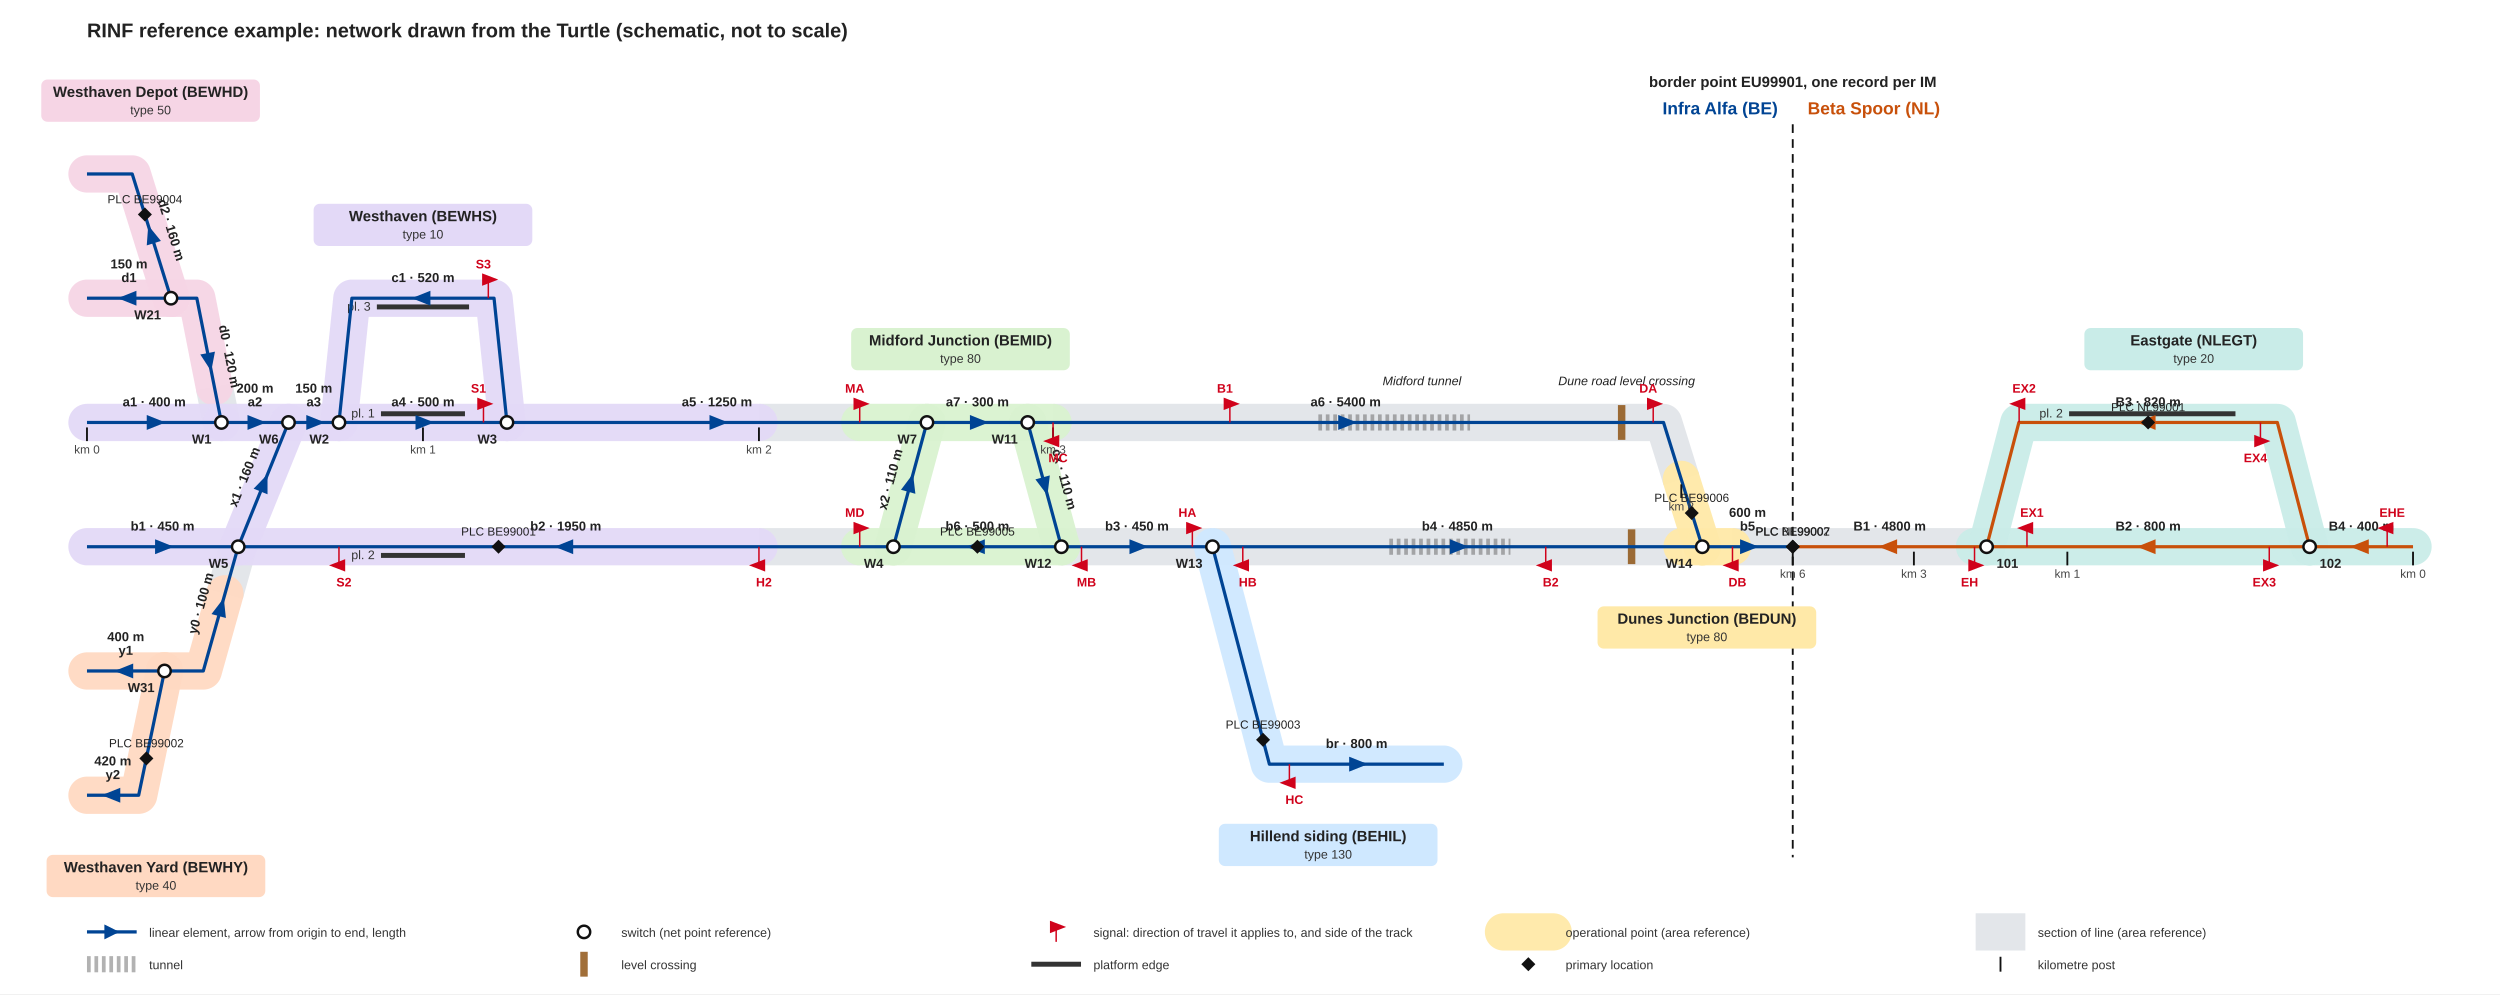
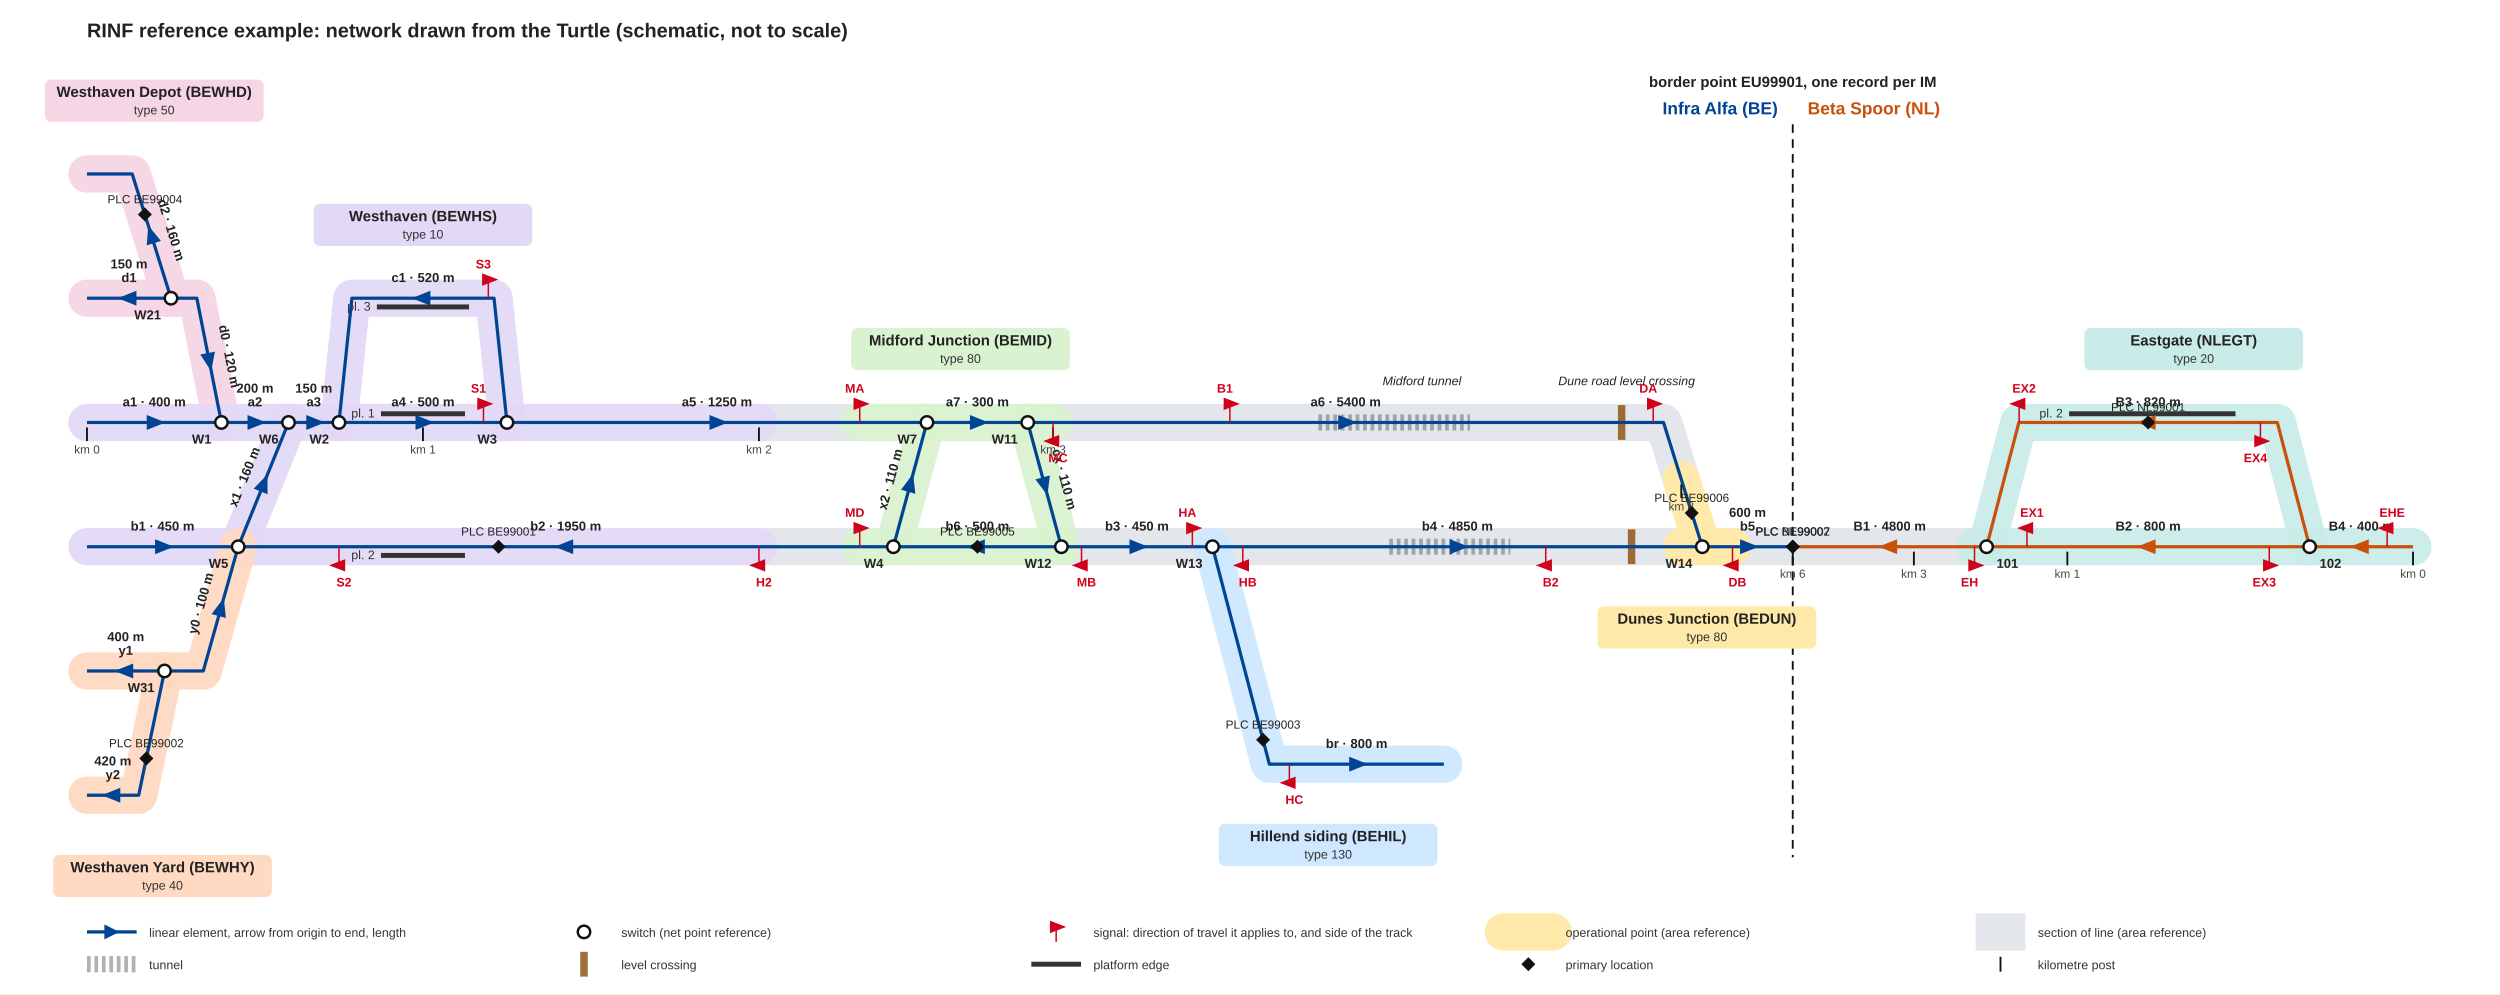
<svg xmlns="http://www.w3.org/2000/svg" viewBox="0 0 2012 800" width="2012" height="800">
  <style>text{font-family:Arial,Helvetica,sans-serif;font-size:11px;fill:#222}.le{fill:none;stroke-width:2.6;stroke-linejoin:round}
.lelab{font-size:10.5px;font-weight:bold}.op{fill:none;stroke-width:30;stroke-linecap:round;stroke-linejoin:round;opacity:.95}
.sol{fill:none;stroke:#e3e6ea;stroke-width:30;stroke-linecap:butt;stroke-linejoin:round}.tunnel{fill:none;stroke:#555;stroke-width:13;stroke-dasharray:3 3;opacity:.45}
.lc{stroke:#8a4b08;stroke-width:6;opacity:.8}.pe{fill:none;stroke:#333;stroke-width:4}.sw{fill:#fff;stroke:#111;stroke-width:2}
.swt{font-weight:bold;font-size:10.5px}.sig{fill:#d0021b}.sigl{stroke:#d0021b;stroke-width:1.2}.sigt{fill:#d0021b;font-size:10px;font-weight:bold}
.kp{stroke:#111;stroke-width:1.5}.kpt{font-size:9.5px;fill:#444}.pl{fill:#111}.plt{font-size:9.5px}.small{font-size:10px;fill:#333}.opname{font-weight:bold;font-size:12px}
.feat{font-size:10px;font-style:italic}.border{stroke:#111;stroke-width:1.5;stroke-dasharray:7 5}.imbe{fill:#004494;font-weight:bold;font-size:14px}.imnl{fill:#c8500a;font-weight:bold;font-size:14px}
.title{font-size:16px;font-weight:bold}</style>
  <rect width="2012" height="800" fill="#fff" />
  <text x="70" y="30" class="title">RINF reference example: network drawn from the Turtle (schematic, not to scale)</text>
  <path d="M1394.3,440.0 L1442.8,440.0" class="sol" />
  <path d="M975.8,440.0 L1353.7,440.0" class="sol" />
  <path d="M847.5,340.0 L1338.8,340.0 L1353.1,385.8" class="sol" />
  <path d="M854.2,440.0 L975.8,440.0" class="sol" />
  <path d="M610.8,340.0 L691.9,340.0" class="sol" />
  <path d="M691.9,440.0 L610.8,440.0" class="sol" />
-   <path d="M172.5,311.3 L178.2,340.0" class="sol" />
-   <path d="M181.0,477.9 L191.7,440.0" class="sol" />
+   <circle cx="178.2" cy="340.0" r="11" fill="none" stroke="#8d99ab" stroke-width="4" />
+   <circle cx="191.7" cy="440.0" r="11" fill="none" stroke="#8d99ab" stroke-width="4" />
  <path d="M1589.1,440.0 L1442.8,440.0" class="sol" />
  <line x1="1442.8" y1="100" x2="1442.8" y2="690" class="border" />
  <text x="1442.8" y="70.0" text-anchor="middle" class="opname">border point EU99901, one record per IM</text>
  <text x="1430.8" y="92.0" text-anchor="end" class="imbe">Infra Alfa (BE)</text>
  <text x="1454.8" y="92.0" text-anchor="start" class="imnl">Beta Spoor (NL)</text>
  <path d="M1353.1,385.8 L1370.0,440.0" class="op" stroke="#ffe9a8" />
  <path d="M1353.7,440.0 L1370.0,440.0" class="op" stroke="#ffe9a8" />
  <path d="M1370.0,440.0 L1394.3,440.0" class="op" stroke="#ffe9a8" />
  <path d="M975.8,440.0 L1021.6,615.0 L1162.0,615.0" class="op" stroke="#cfe8ff" />
  <path d="M691.9,340.0 L746.0,340.0" class="op" stroke="#d9f2d0" />
  <path d="M746.0,340.0 L827.1,340.0" class="op" stroke="#d9f2d0" />
  <path d="M827.1,340.0 L847.5,340.0" class="op" stroke="#d9f2d0" />
  <path d="M719.0,440.0 L691.9,440.0" class="op" stroke="#d9f2d0" />
  <path d="M854.2,440.0 L719.0,440.0" class="op" stroke="#d9f2d0" />
  <path d="M719.0,440.0 L746.0,340.0" class="op" stroke="#d9f2d0" />
  <path d="M827.1,340.0 L854.2,440.0" class="op" stroke="#d9f2d0" />
-   <path d="M137.6,240.0 L158.4,240.0 L172.5,311.3" class="op" stroke="#f6d5e5" />
+   <path d="M137.6,240.0 L158.4,240.0 L178.2,340.0" class="op" stroke="#f6d5e5" />
  <path d="M137.6,240.0 L70.0,240.0" class="op" stroke="#f6d5e5" />
  <path d="M137.6,240.0 L106.4,140.0 L70.0,140.0" class="op" stroke="#f6d5e5" />
  <path d="M70.0,340.0 L178.2,340.0" class="op" stroke="#e3d9f7" />
  <path d="M178.2,340.0 L232.2,340.0" class="op" stroke="#e3d9f7" />
  <path d="M232.2,340.0 L272.8,340.0" class="op" stroke="#e3d9f7" />
  <path d="M272.8,340.0 L408.0,340.0" class="op" stroke="#e3d9f7" />
  <path d="M408.0,340.0 L610.8,340.0" class="op" stroke="#e3d9f7" />
  <path d="M70.0,440.0 L191.7,440.0" class="op" stroke="#e3d9f7" />
  <path d="M610.8,440.0 L191.7,440.0" class="op" stroke="#e3d9f7" />
  <path d="M408.0,340.0 L397.6,240.0 L283.2,240.0 L272.8,340.0" class="op" stroke="#e3d9f7" />
  <path d="M191.7,440.0 L232.2,340.0" class="op" stroke="#e3d9f7" />
-   <path d="M132.4,540.0 L163.6,540.0 L181.0,477.9" class="op" stroke="#ffd9c2" />
+   <path d="M132.4,540.0 L163.6,540.0 L191.7,440.0" class="op" stroke="#ffd9c2" />
  <path d="M132.4,540.0 L70.0,540.0" class="op" stroke="#ffd9c2" />
  <path d="M132.4,540.0 L111.6,640.0 L70.0,640.0" class="op" stroke="#ffd9c2" />
  <path d="M1942.0,440.0 L1858.8,440.0" class="op" stroke="#c9ece8" />
  <path d="M1858.8,440.0 L1598.8,440.0" class="op" stroke="#c9ece8" />
  <path d="M1598.8,440.0 L1589.1,440.0" class="op" stroke="#c9ece8" />
  <path d="M1858.8,440.0 L1832.8,340.0 L1624.8,340.0 L1598.8,440.0" class="op" stroke="#c9ece8" />
  <path d="M1061.0,340.0 L1183.1,340.0" class="tunnel" />
  <path d="M1118.1,440.0 L1215.6,440.0" class="tunnel" />
  <text x="1144.4" y="310.0" text-anchor="middle" class="feat">Midford tunnel</text>
  <line x1="1305.1" y1="326.0" x2="1305.1" y2="354.0" class="lc" />
  <line x1="1313.1" y1="426.0" x2="1313.1" y2="454.0" class="lc" />
  <text x="1309.1" y="310.0" text-anchor="middle" class="feat">Dune road level crossing</text>
  <path d="M306.6,333.0 L374.2,333.0" class="pe" />
  <text x="301.6" y="336.0" text-anchor="end" class="small">pl. 1</text>
  <path d="M377.5,247.0 L303.3,247.0" class="pe" />
  <text x="298.3" y="250.0" text-anchor="end" class="small">pl. 3</text>
  <path d="M374.2,447.0 L306.6,447.0" class="pe" />
  <text x="301.6" y="450.0" text-anchor="end" class="small">pl. 2</text>
  <path d="M1799.1,333.0 L1665.2,333.0" class="pe" />
  <text x="1660.2" y="336.0" text-anchor="end" class="small">pl. 2</text>
  <path d="M70.0,340.0 L178.2,340.0" class="le" stroke="#004494" />
  <path d="M133.1,340.0 L118.1,346.0 L118.1,334.0Z" fill="#004494" />
  <text transform="translate(124.1,340.0) rotate(0.0)" y="-13" text-anchor="middle" class="lelab" fill="#004494">a1 · 400 m</text>
  <path d="M178.2,340.0 L232.2,340.0" class="le" stroke="#004494" />
  <path d="M214.2,340.0 L199.2,346.0 L199.2,334.0Z" fill="#004494" />
  <text transform="translate(205.2,340.0) rotate(0.0)" y="-24" text-anchor="middle" class="lelab" fill="#004494">200 m</text>
  <text transform="translate(205.2,340.0) rotate(0.0)" y="-13" text-anchor="middle" class="lelab" fill="#004494">a2</text>
  <path d="M232.2,340.0 L272.8,340.0" class="le" stroke="#004494" />
  <path d="M261.5,340.0 L246.5,346.0 L246.5,334.0Z" fill="#004494" />
  <text transform="translate(252.5,340.0) rotate(0.0)" y="-24" text-anchor="middle" class="lelab" fill="#004494">150 m</text>
  <text transform="translate(252.5,340.0) rotate(0.0)" y="-13" text-anchor="middle" class="lelab" fill="#004494">a3</text>
  <path d="M272.8,340.0 L408.0,340.0" class="le" stroke="#004494" />
  <path d="M349.4,340.0 L334.4,346.0 L334.4,334.0Z" fill="#004494" />
  <text transform="translate(340.4,340.0) rotate(0.0)" y="-13" text-anchor="middle" class="lelab" fill="#004494">a4 · 500 m</text>
  <path d="M408.0,340.0 L746.0,340.0" class="le" stroke="#004494" />
  <path d="M586.0,340.0 L571.0,346.0 L571.0,334.0Z" fill="#004494" />
  <text transform="translate(577.0,340.0) rotate(0.0)" y="-13" text-anchor="middle" class="lelab" fill="#004494">a5 · 1250 m</text>
  <path d="M827.1,340.0 L1338.8,340.0 L1370.0,440.0" class="le" stroke="#004494" />
  <path d="M1092.0,340.0 L1077.0,346.0 L1077.0,334.0Z" fill="#004494" />
  <text transform="translate(1083.0,340.0) rotate(0.0)" y="-13" text-anchor="middle" class="lelab" fill="#004494">a6 · 5400 m</text>
  <path d="M746.0,340.0 L827.1,340.0" class="le" stroke="#004494" />
  <path d="M795.6,340.0 L780.6,346.0 L780.6,334.0Z" fill="#004494" />
  <text transform="translate(786.6,340.0) rotate(0.0)" y="-13" text-anchor="middle" class="lelab" fill="#004494">a7 · 300 m</text>
  <path d="M70.0,440.0 L191.7,440.0" class="le" stroke="#004494" />
  <path d="M139.8,440.0 L124.8,446.0 L124.8,434.0Z" fill="#004494" />
  <text transform="translate(130.8,440.0) rotate(0.0)" y="-13" text-anchor="middle" class="lelab" fill="#004494">b1 · 450 m</text>
  <path d="M719.0,440.0 L191.7,440.0" class="le" stroke="#004494" />
  <path d="M446.3,440.0 L461.3,434.0 L461.3,446.0Z" fill="#004494" />
  <text transform="translate(455.3,440.0) rotate(360.0)" y="-13" text-anchor="middle" class="lelab" fill="#004494">b2 · 1950 m</text>
  <path d="M854.2,440.0 L975.8,440.0" class="le" stroke="#004494" />
  <path d="M924.0,440.0 L909.0,446.0 L909.0,434.0Z" fill="#004494" />
  <text transform="translate(915.0,440.0) rotate(0.0)" y="-13" text-anchor="middle" class="lelab" fill="#004494">b3 · 450 m</text>
  <path d="M975.8,440.0 L1370.0,440.0" class="le" stroke="#004494" />
  <path d="M1181.9,440.0 L1166.9,446.0 L1166.9,434.0Z" fill="#004494" />
  <text transform="translate(1172.9,440.0) rotate(0.0)" y="-13" text-anchor="middle" class="lelab" fill="#004494">b4 · 4850 m</text>
  <path d="M1370.0,440.0 L1442.8,440.0" class="le" stroke="#004494" />
  <path d="M1415.4,440.0 L1400.4,446.0 L1400.4,434.0Z" fill="#004494" />
  <text transform="translate(1406.4,440.0) rotate(0.0)" y="-24" text-anchor="middle" class="lelab" fill="#004494">600 m</text>
  <text transform="translate(1406.4,440.0) rotate(0.0)" y="-13" text-anchor="middle" class="lelab" fill="#004494">b5</text>
  <path d="M854.2,440.0 L719.0,440.0" class="le" stroke="#004494" />
  <path d="M777.6,440.0 L792.6,434.0 L792.6,446.0Z" fill="#004494" />
  <text transform="translate(786.6,440.0) rotate(360.0)" y="-13" text-anchor="middle" class="lelab" fill="#004494">b6 · 500 m</text>
  <path d="M975.8,440.0 L1021.6,615.0 L1162.0,615.0" class="le" stroke="#004494" />
  <path d="M1100.8,615.0 L1085.8,621.0 L1085.8,609.0Z" fill="#004494" />
  <text transform="translate(1091.8,615.0) rotate(0.0)" y="-13" text-anchor="middle" class="lelab" fill="#004494">br · 800 m</text>
  <path d="M408.0,340.0 L397.6,240.0 L283.2,240.0 L272.8,340.0" class="le" stroke="#004494" />
  <path d="M331.4,240.0 L346.4,234.0 L346.4,246.0Z" fill="#004494" />
  <text transform="translate(340.4,240.0) rotate(360.0)" y="-13" text-anchor="middle" class="lelab" fill="#004494">c1 · 520 m</text>
  <path d="M827.1,340.0 L854.2,440.0" class="le" stroke="#004494" />
  <path d="M843.0,398.7 L833.3,385.8 L844.9,382.6Z" fill="#004494" />
  <text transform="translate(840.6,390.0) rotate(74.9)" y="-13" text-anchor="middle" class="lelab" fill="#004494">cx · 110 m</text>
  <path d="M137.6,240.0 L158.4,240.0 L178.2,340.0" class="le" stroke="#004494" />
  <path d="M170.0,298.8 L161.2,285.3 L173.0,283.0Z" fill="#004494" />
  <text transform="translate(168.3,290.0) rotate(78.8)" y="-13" text-anchor="middle" class="lelab" fill="#004494">d0 · 120 m</text>
  <path d="M137.6,240.0 L70.0,240.0" class="le" stroke="#004494" />
  <path d="M94.8,240.0 L109.8,234.0 L109.8,246.0Z" fill="#004494" />
  <text transform="translate(103.8,240.0) rotate(360.0)" y="-24" text-anchor="middle" class="lelab" fill="#004494">150 m</text>
  <text transform="translate(103.8,240.0) rotate(360.0)" y="-13" text-anchor="middle" class="lelab" fill="#004494">d1</text>
  <path d="M137.6,240.0 L106.4,140.0 L70.0,140.0" class="le" stroke="#004494" />
  <path d="M119.3,181.4 L129.5,193.9 L118.1,197.5Z" fill="#004494" />
  <text transform="translate(122.0,190.0) rotate(72.7)" y="-13" text-anchor="middle" class="lelab" fill="#004494">d2 · 160 m</text>
  <path d="M191.7,440.0 L232.2,340.0" class="le" stroke="#004494" />
  <path d="M215.3,381.7 L215.3,397.8 L204.1,393.3Z" fill="#004494" />
  <text transform="translate(212.0,390.0) rotate(-67.9)" y="-13" text-anchor="middle" class="lelab" fill="#004494">x1 · 160 m</text>
  <path d="M719.0,440.0 L746.0,340.0" class="le" stroke="#004494" />
  <path d="M734.8,381.3 L736.7,397.4 L725.1,394.2Z" fill="#004494" />
  <text transform="translate(732.5,390.0) rotate(-74.9)" y="-13" text-anchor="middle" class="lelab" fill="#004494">x2 · 110 m</text>
  <path d="M132.4,540.0 L163.6,540.0 L191.7,440.0" class="le" stroke="#004494" />
  <path d="M180.1,481.3 L181.8,497.4 L170.2,494.2Z" fill="#004494" />
  <text transform="translate(177.6,490.0) rotate(-74.3)" y="-13" text-anchor="middle" class="lelab" fill="#004494">y0 · 100 m</text>
  <path d="M132.4,540.0 L70.0,540.0" class="le" stroke="#004494" />
  <path d="M92.2,540.0 L107.2,534.0 L107.2,546.0Z" fill="#004494" />
  <text transform="translate(101.2,540.0) rotate(360.0)" y="-24" text-anchor="middle" class="lelab" fill="#004494">400 m</text>
  <text transform="translate(101.2,540.0) rotate(360.0)" y="-13" text-anchor="middle" class="lelab" fill="#004494">y1</text>
  <path d="M132.4,540.0 L111.6,640.0 L70.0,640.0" class="le" stroke="#004494" />
  <path d="M81.8,640.0 L96.8,634.0 L96.8,646.0Z" fill="#004494" />
  <text transform="translate(90.8,640.0) rotate(360.0)" y="-24" text-anchor="middle" class="lelab" fill="#004494">420 m</text>
  <text transform="translate(90.8,640.0) rotate(360.0)" y="-13" text-anchor="middle" class="lelab" fill="#004494">y2</text>
  <path d="M1598.8,440.0 L1442.8,440.0" class="le" stroke="#c8500a" />
  <path d="M1511.8,440.0 L1526.8,434.0 L1526.8,446.0Z" fill="#c8500a" />
  <text transform="translate(1520.8,440.0) rotate(360.0)" y="-13" text-anchor="middle" class="lelab" fill="#c8500a">B1 · 4800 m</text>
  <path d="M1858.8,440.0 L1598.8,440.0" class="le" stroke="#c8500a" />
  <path d="M1719.8,440.0 L1734.8,434.0 L1734.8,446.0Z" fill="#c8500a" />
  <text transform="translate(1728.8,440.0) rotate(360.0)" y="-13" text-anchor="middle" class="lelab" fill="#c8500a">B2 · 800 m</text>
  <path d="M1858.8,440.0 L1832.8,340.0 L1624.8,340.0 L1598.8,440.0" class="le" stroke="#c8500a" />
  <path d="M1719.8,340.0 L1734.8,334.0 L1734.8,346.0Z" fill="#c8500a" />
  <text transform="translate(1728.8,340.0) rotate(360.0)" y="-13" text-anchor="middle" class="lelab" fill="#c8500a">B3 · 820 m</text>
  <path d="M1942.0,440.0 L1858.8,440.0" class="le" stroke="#c8500a" />
  <path d="M1891.4,440.0 L1906.4,434.0 L1906.4,446.0Z" fill="#c8500a" />
  <text transform="translate(1900.4,440.0) rotate(360.0)" y="-13" text-anchor="middle" class="lelab" fill="#c8500a">B4 · 400 m</text>
  <line x1="70.0" y1="344.0" x2="70.0" y2="355.0" class="kp" />
  <text x="70.0" y="365.0" text-anchor="middle" class="kpt">km 0</text>
  <line x1="340.4" y1="344.0" x2="340.4" y2="355.0" class="kp" />
  <text x="340.4" y="365.0" text-anchor="middle" class="kpt">km 1</text>
  <line x1="610.8" y1="344.0" x2="610.8" y2="355.0" class="kp" />
  <text x="610.8" y="365.0" text-anchor="middle" class="kpt">km 2</text>
  <line x1="847.5" y1="344.0" x2="847.5" y2="355.0" class="kp" />
  <text x="847.5" y="365.0" text-anchor="middle" class="kpt">km 3</text>
  <line x1="1353.1" y1="389.8" x2="1353.1" y2="400.8" class="kp" />
  <text x="1353.1" y="410.8" text-anchor="middle" class="kpt">km 8</text>
  <line x1="1942.0" y1="444.0" x2="1942.0" y2="455.0" class="kp" />
  <text x="1942.0" y="465.0" text-anchor="middle" class="kpt">km 0</text>
  <line x1="1663.8" y1="444.0" x2="1663.8" y2="455.0" class="kp" />
  <text x="1663.8" y="465.0" text-anchor="middle" class="kpt">km 1</text>
  <line x1="1540.3" y1="444.0" x2="1540.3" y2="455.0" class="kp" />
  <text x="1540.3" y="465.0" text-anchor="middle" class="kpt">km 3</text>
  <line x1="1442.8" y1="444.0" x2="1442.8" y2="455.0" class="kp" />
  <text x="1442.8" y="465.0" text-anchor="middle" class="kpt">km 6</text>
  <circle cx="178.2" cy="340.0" r="5" class="sw" />
  <text x="170.2" y="357.0" text-anchor="end" class="swt">W1</text>
  <circle cx="232.2" cy="340.0" r="5" class="sw" />
  <text x="224.2" y="357.0" text-anchor="end" class="swt">W6</text>
  <circle cx="272.8" cy="340.0" r="5" class="sw" />
  <text x="264.8" y="357.0" text-anchor="end" class="swt">W2</text>
  <circle cx="408.0" cy="340.0" r="5" class="sw" />
  <text x="400.0" y="357.0" text-anchor="end" class="swt">W3</text>
  <circle cx="137.6" cy="240.0" r="5" class="sw" />
  <text x="129.6" y="257.0" text-anchor="end" class="swt">W21</text>
  <circle cx="132.4" cy="540.0" r="5" class="sw" />
  <text x="124.4" y="557.0" text-anchor="end" class="swt">W31</text>
  <circle cx="746.0" cy="340.0" r="5" class="sw" />
  <text x="738.0" y="357.0" text-anchor="end" class="swt">W7</text>
  <circle cx="719.0" cy="440.0" r="5" class="sw" />
  <text x="711.0" y="457.0" text-anchor="end" class="swt">W4</text>
  <circle cx="827.1" cy="340.0" r="5" class="sw" />
  <text x="819.1" y="357.0" text-anchor="end" class="swt">W11</text>
  <circle cx="854.2" cy="440.0" r="5" class="sw" />
  <text x="846.2" y="457.0" text-anchor="end" class="swt">W12</text>
  <circle cx="975.8" cy="440.0" r="5" class="sw" />
  <text x="967.8" y="457.0" text-anchor="end" class="swt">W13</text>
  <circle cx="1370.0" cy="440.0" r="5" class="sw" />
  <text x="1362.0" y="457.0" text-anchor="end" class="swt">W14</text>
  <circle cx="191.7" cy="440.0" r="5" class="sw" />
  <text x="183.7" y="457.0" text-anchor="end" class="swt">W5</text>
  <circle cx="1598.8" cy="440.0" r="5" class="sw" />
  <text x="1606.8" y="457.0" text-anchor="start" class="swt">101</text>
  <circle cx="1858.8" cy="440.0" r="5" class="sw" />
  <text x="1866.8" y="457.0" text-anchor="start" class="swt">102</text>
  <line x1="389.1" y1="340.0" x2="389.1" y2="325.0" class="sigl" />
  <path d="M397.1,325.0 L384.1,330.0 L384.1,320.0Z" class="sig" />
  <text x="385.1" y="316.0" text-anchor="middle" class="sigt">S1</text>
  <line x1="393.0" y1="240.0" x2="393.0" y2="225.0" class="sigl" />
  <path d="M401.0,225.0 L388.0,230.0 L388.0,220.0Z" class="sig" />
  <text x="389.0" y="216.0" text-anchor="middle" class="sigt">S3</text>
  <line x1="272.8" y1="440.0" x2="272.8" y2="455.0" class="sigl" />
  <path d="M264.8,455.0 L277.8,450.0 L277.8,460.0Z" class="sig" />
  <text x="276.8" y="472.0" text-anchor="middle" class="sigt">S2</text>
  <line x1="610.8" y1="440.0" x2="610.8" y2="455.0" class="sigl" />
  <path d="M602.8,455.0 L615.8,450.0 L615.8,460.0Z" class="sig" />
  <text x="614.8" y="472.0" text-anchor="middle" class="sigt">H2</text>
  <line x1="691.9" y1="440.0" x2="691.9" y2="425.0" class="sigl" />
  <path d="M699.9,425.0 L686.9,430.0 L686.9,420.0Z" class="sig" />
  <text x="687.9" y="416.0" text-anchor="middle" class="sigt">MD</text>
  <line x1="847.5" y1="340.0" x2="847.5" y2="355.0" class="sigl" />
  <path d="M839.5,355.0 L852.5,350.0 L852.5,360.0Z" class="sig" />
  <text x="851.5" y="372.0" text-anchor="middle" class="sigt">MC</text>
  <line x1="989.8" y1="340.0" x2="989.8" y2="325.0" class="sigl" />
  <path d="M997.8,325.0 L984.8,330.0 L984.8,320.0Z" class="sig" />
  <text x="985.8" y="316.0" text-anchor="middle" class="sigt">B1</text>
  <line x1="691.9" y1="340.0" x2="691.9" y2="325.0" class="sigl" />
  <path d="M699.9,325.0 L686.9,330.0 L686.9,320.0Z" class="sig" />
  <text x="687.9" y="316.0" text-anchor="middle" class="sigt">MA</text>
  <line x1="870.4" y1="440.0" x2="870.4" y2="455.0" class="sigl" />
  <path d="M862.4,455.0 L875.4,450.0 L875.4,460.0Z" class="sig" />
  <text x="874.4" y="472.0" text-anchor="middle" class="sigt">MB</text>
  <line x1="959.6" y1="440.0" x2="959.6" y2="425.0" class="sigl" />
  <path d="M967.6,425.0 L954.6,430.0 L954.6,420.0Z" class="sig" />
  <text x="955.6" y="416.0" text-anchor="middle" class="sigt">HA</text>
  <line x1="1000.2" y1="440.0" x2="1000.2" y2="455.0" class="sigl" />
  <path d="M992.2,455.0 L1005.2,450.0 L1005.2,460.0Z" class="sig" />
  <text x="1004.2" y="472.0" text-anchor="middle" class="sigt">HB</text>
  <line x1="1037.7" y1="615.0" x2="1037.7" y2="630.0" class="sigl" />
  <path d="M1029.7,630.0 L1042.7,625.0 L1042.7,635.0Z" class="sig" />
  <text x="1041.7" y="647.0" text-anchor="middle" class="sigt">HC</text>
  <line x1="1244.0" y1="440.0" x2="1244.0" y2="455.0" class="sigl" />
  <path d="M1236.0,455.0 L1249.0,450.0 L1249.0,460.0Z" class="sig" />
  <text x="1248.0" y="472.0" text-anchor="middle" class="sigt">B2</text>
  <line x1="1330.5" y1="340.0" x2="1330.5" y2="325.0" class="sigl" />
  <path d="M1338.5,325.0 L1325.5,330.0 L1325.5,320.0Z" class="sig" />
  <text x="1326.5" y="316.0" text-anchor="middle" class="sigt">DA</text>
  <line x1="1394.3" y1="440.0" x2="1394.3" y2="455.0" class="sigl" />
  <path d="M1386.3,455.0 L1399.3,450.0 L1399.3,460.0Z" class="sig" />
  <text x="1398.3" y="472.0" text-anchor="middle" class="sigt">DB</text>
  <line x1="1589.1" y1="440.0" x2="1589.1" y2="455.0" class="sigl" />
  <path d="M1597.1,455.0 L1584.1,460.0 L1584.1,450.0Z" class="sig" />
  <text x="1585.1" y="472.0" text-anchor="middle" class="sigt">EH</text>
  <line x1="1631.3" y1="440.0" x2="1631.3" y2="425.0" class="sigl" />
  <path d="M1623.3,425.0 L1636.3,420.0 L1636.3,430.0Z" class="sig" />
  <text x="1635.3" y="416.0" text-anchor="middle" class="sigt">EX1</text>
  <line x1="1625.0" y1="340.0" x2="1625.0" y2="325.0" class="sigl" />
  <path d="M1617.0,325.0 L1630.0,320.0 L1630.0,330.0Z" class="sig" />
  <text x="1629.0" y="316.0" text-anchor="middle" class="sigt">EX2</text>
  <line x1="1826.3" y1="440.0" x2="1826.3" y2="455.0" class="sigl" />
  <path d="M1834.3,455.0 L1821.3,460.0 L1821.3,450.0Z" class="sig" />
  <text x="1822.3" y="472.0" text-anchor="middle" class="sigt">EX3</text>
  <line x1="1819.2" y1="340.0" x2="1819.2" y2="355.0" class="sigl" />
  <path d="M1827.2,355.0 L1814.2,360.0 L1814.2,350.0Z" class="sig" />
  <text x="1815.2" y="372.0" text-anchor="middle" class="sigt">EX4</text>
  <line x1="1921.2" y1="440.0" x2="1921.2" y2="425.0" class="sigl" />
  <path d="M1913.2,425.0 L1926.2,420.0 L1926.2,430.0Z" class="sig" />
  <text x="1925.2" y="416.0" text-anchor="middle" class="sigt">EHE</text>
  <rect x="397.2" y="436.0" width="8" height="8" class="pl" transform="rotate(45 401.2 440.0)" />
  <text x="401.2" y="431.0" text-anchor="middle" class="plt">PLC BE99001</text>
  <rect x="113.8" y="606.4" width="8" height="8" class="pl" transform="rotate(45 117.8 610.4)" />
  <text x="117.8" y="601.4" text-anchor="middle" class="plt">PLC BE99002</text>
  <rect x="1012.5" y="591.4" width="8" height="8" class="pl" transform="rotate(45 1016.5 595.4)" />
  <text x="1016.5" y="586.4" text-anchor="middle" class="plt">PLC BE99003</text>
  <rect x="112.6" y="168.6" width="8" height="8" class="pl" transform="rotate(45 116.6 172.6)" />
  <text x="116.6" y="163.6" text-anchor="middle" class="plt">PLC BE99004</text>
  <rect x="782.6" y="436.0" width="8" height="8" class="pl" transform="rotate(45 786.6 440.0)" />
  <text x="786.6" y="431.0" text-anchor="middle" class="plt">PLC BE99005</text>
  <rect x="1357.5" y="408.9" width="8" height="8" class="pl" transform="rotate(45 1361.5 412.9)" />
  <text x="1361.5" y="403.9" text-anchor="middle" class="plt">PLC BE99006</text>
  <rect x="1438.8" y="436.0" width="8" height="8" class="pl" transform="rotate(45 1442.8 440.0)" />
  <text x="1442.8" y="431.0" text-anchor="middle" class="plt">PLC BE99007</text>
  <rect x="1724.8" y="336.0" width="8" height="8" class="pl" transform="rotate(45 1728.8 340.0)" />
  <text x="1728.8" y="331.0" text-anchor="middle" class="plt">PLC NL99001</text>
  <rect x="1438.8" y="436.0" width="8" height="8" class="pl" transform="rotate(45 1442.8 440.0)" />
  <text x="1442.8" y="431.0" text-anchor="middle" class="plt">PLC NL99002</text>
  <rect x="1285.7" y="488.0" width="176" height="34" rx="5" fill="#ffe9a8" />
  <text x="1373.7" y="502.0" text-anchor="middle" class="opname">Dunes Junction (BEDUN)</text>
  <text x="1373.7" y="516.0" text-anchor="middle" class="small">type 80</text>
  <rect x="980.9" y="663.0" width="176" height="34" rx="5" fill="#cfe8ff" />
  <text x="1068.9" y="677.0" text-anchor="middle" class="opname">Hillend siding (BEHIL)</text>
  <text x="1068.9" y="691.0" text-anchor="middle" class="small">type 130</text>
  <rect x="685.0" y="264.0" width="176" height="34" rx="5" fill="#d9f2d0" />
  <text x="773.0" y="278.0" text-anchor="middle" class="opname">Midford Junction (BEMID)</text>
  <text x="773.0" y="292.0" text-anchor="middle" class="small">type 80</text>
-   <rect x="33.2" y="64.0" width="176" height="34" rx="5" fill="#f6d5e5" />
-   <text x="121.2" y="78.0" text-anchor="middle" class="opname">Westhaven Depot (BEWHD)</text>
-   <text x="121.2" y="92.0" text-anchor="middle" class="small">type 50</text>
+   <rect x="36.1" y="64.0" width="176" height="34" rx="5" fill="#f6d5e5" />
+   <text x="124.1" y="78.0" text-anchor="middle" class="opname">Westhaven Depot (BEWHD)</text>
+   <text x="124.1" y="92.0" text-anchor="middle" class="small">type 50</text>
  <rect x="252.4" y="164.0" width="176" height="34" rx="5" fill="#e3d9f7" />
  <text x="340.4" y="178.0" text-anchor="middle" class="opname">Westhaven (BEWHS)</text>
  <text x="340.4" y="192.0" text-anchor="middle" class="small">type 10</text>
-   <rect x="37.5" y="688.0" width="176" height="34" rx="5" fill="#ffd9c2" />
-   <text x="125.5" y="702.0" text-anchor="middle" class="opname">Westhaven Yard (BEWHY)</text>
-   <text x="125.5" y="716.0" text-anchor="middle" class="small">type 40</text>
+   <rect x="42.8" y="688.0" width="176" height="34" rx="5" fill="#ffd9c2" />
+   <text x="130.8" y="702.0" text-anchor="middle" class="opname">Westhaven Yard (BEWHY)</text>
+   <text x="130.8" y="716.0" text-anchor="middle" class="small">type 40</text>
  <rect x="1677.5" y="264.0" width="176" height="34" rx="5" fill="#c9ece8" />
  <text x="1765.5" y="278.0" text-anchor="middle" class="opname">Eastgate (NLEGT)</text>
  <text x="1765.5" y="292.0" text-anchor="middle" class="small">type 20</text>
  <g transform="translate(70,750)">
    <path d="M0,0 L40,0" class="le" stroke="#004494" />
    <path d="M26,0 L14,-6 L14,6Z" fill="#004494" />
    <text x="50" y="4" class="small" text-anchor="start">linear element, arrow from origin to end, length</text>
  </g>
  <g transform="translate(450,750)">
    <circle cx="20" cy="0" r="5" class="sw" />
    <text x="50" y="4" class="small" text-anchor="start">switch (net point reference)</text>
  </g>
  <g transform="translate(830,750)">
    <line x1="20" y1="8" x2="20" y2="-4" class="sigl" />
    <path d="M28,-4 L15,-9 L15,1Z" class="sig" />
    <text x="50" y="4" class="small" text-anchor="start">signal: direction of travel it applies to, and side of the track</text>
  </g>
  <g transform="translate(1210,750)">
    <path d="M0,0 L40,0" class="op" stroke="#ffe9a8" />
    <text x="50" y="4" class="small" text-anchor="start">operational point (area reference)</text>
  </g>
  <g transform="translate(1590,750)">
    <path d="M0,0 L40,0" class="sol" />
    <text x="50" y="4" class="small" text-anchor="start">section of line (area reference)</text>
  </g>
  <g transform="translate(70,776)">
    <path d="M0,0 L40,0" class="tunnel" />
    <text x="50" y="4" class="small" text-anchor="start">tunnel</text>
  </g>
  <g transform="translate(450,776)">
    <line x1="20" y1="-10" x2="20" y2="10" class="lc" />
    <text x="50" y="4" class="small" text-anchor="start">level crossing</text>
  </g>
  <g transform="translate(830,776)">
    <path d="M0,0 L40,0" class="pe" />
    <text x="50" y="4" class="small" text-anchor="start">platform edge</text>
  </g>
  <g transform="translate(1210,776)">
    <rect x="16" y="-4" width="8" height="8" class="pl" transform="rotate(45 20 0)" />
    <text x="50" y="4" class="small" text-anchor="start">primary location</text>
  </g>
  <g transform="translate(1590,776)">
    <line x1="20" y1="-6" x2="20" y2="6" class="kp" />
    <text x="50" y="4" class="small" text-anchor="start">kilometre post</text>
  </g>
</svg>
